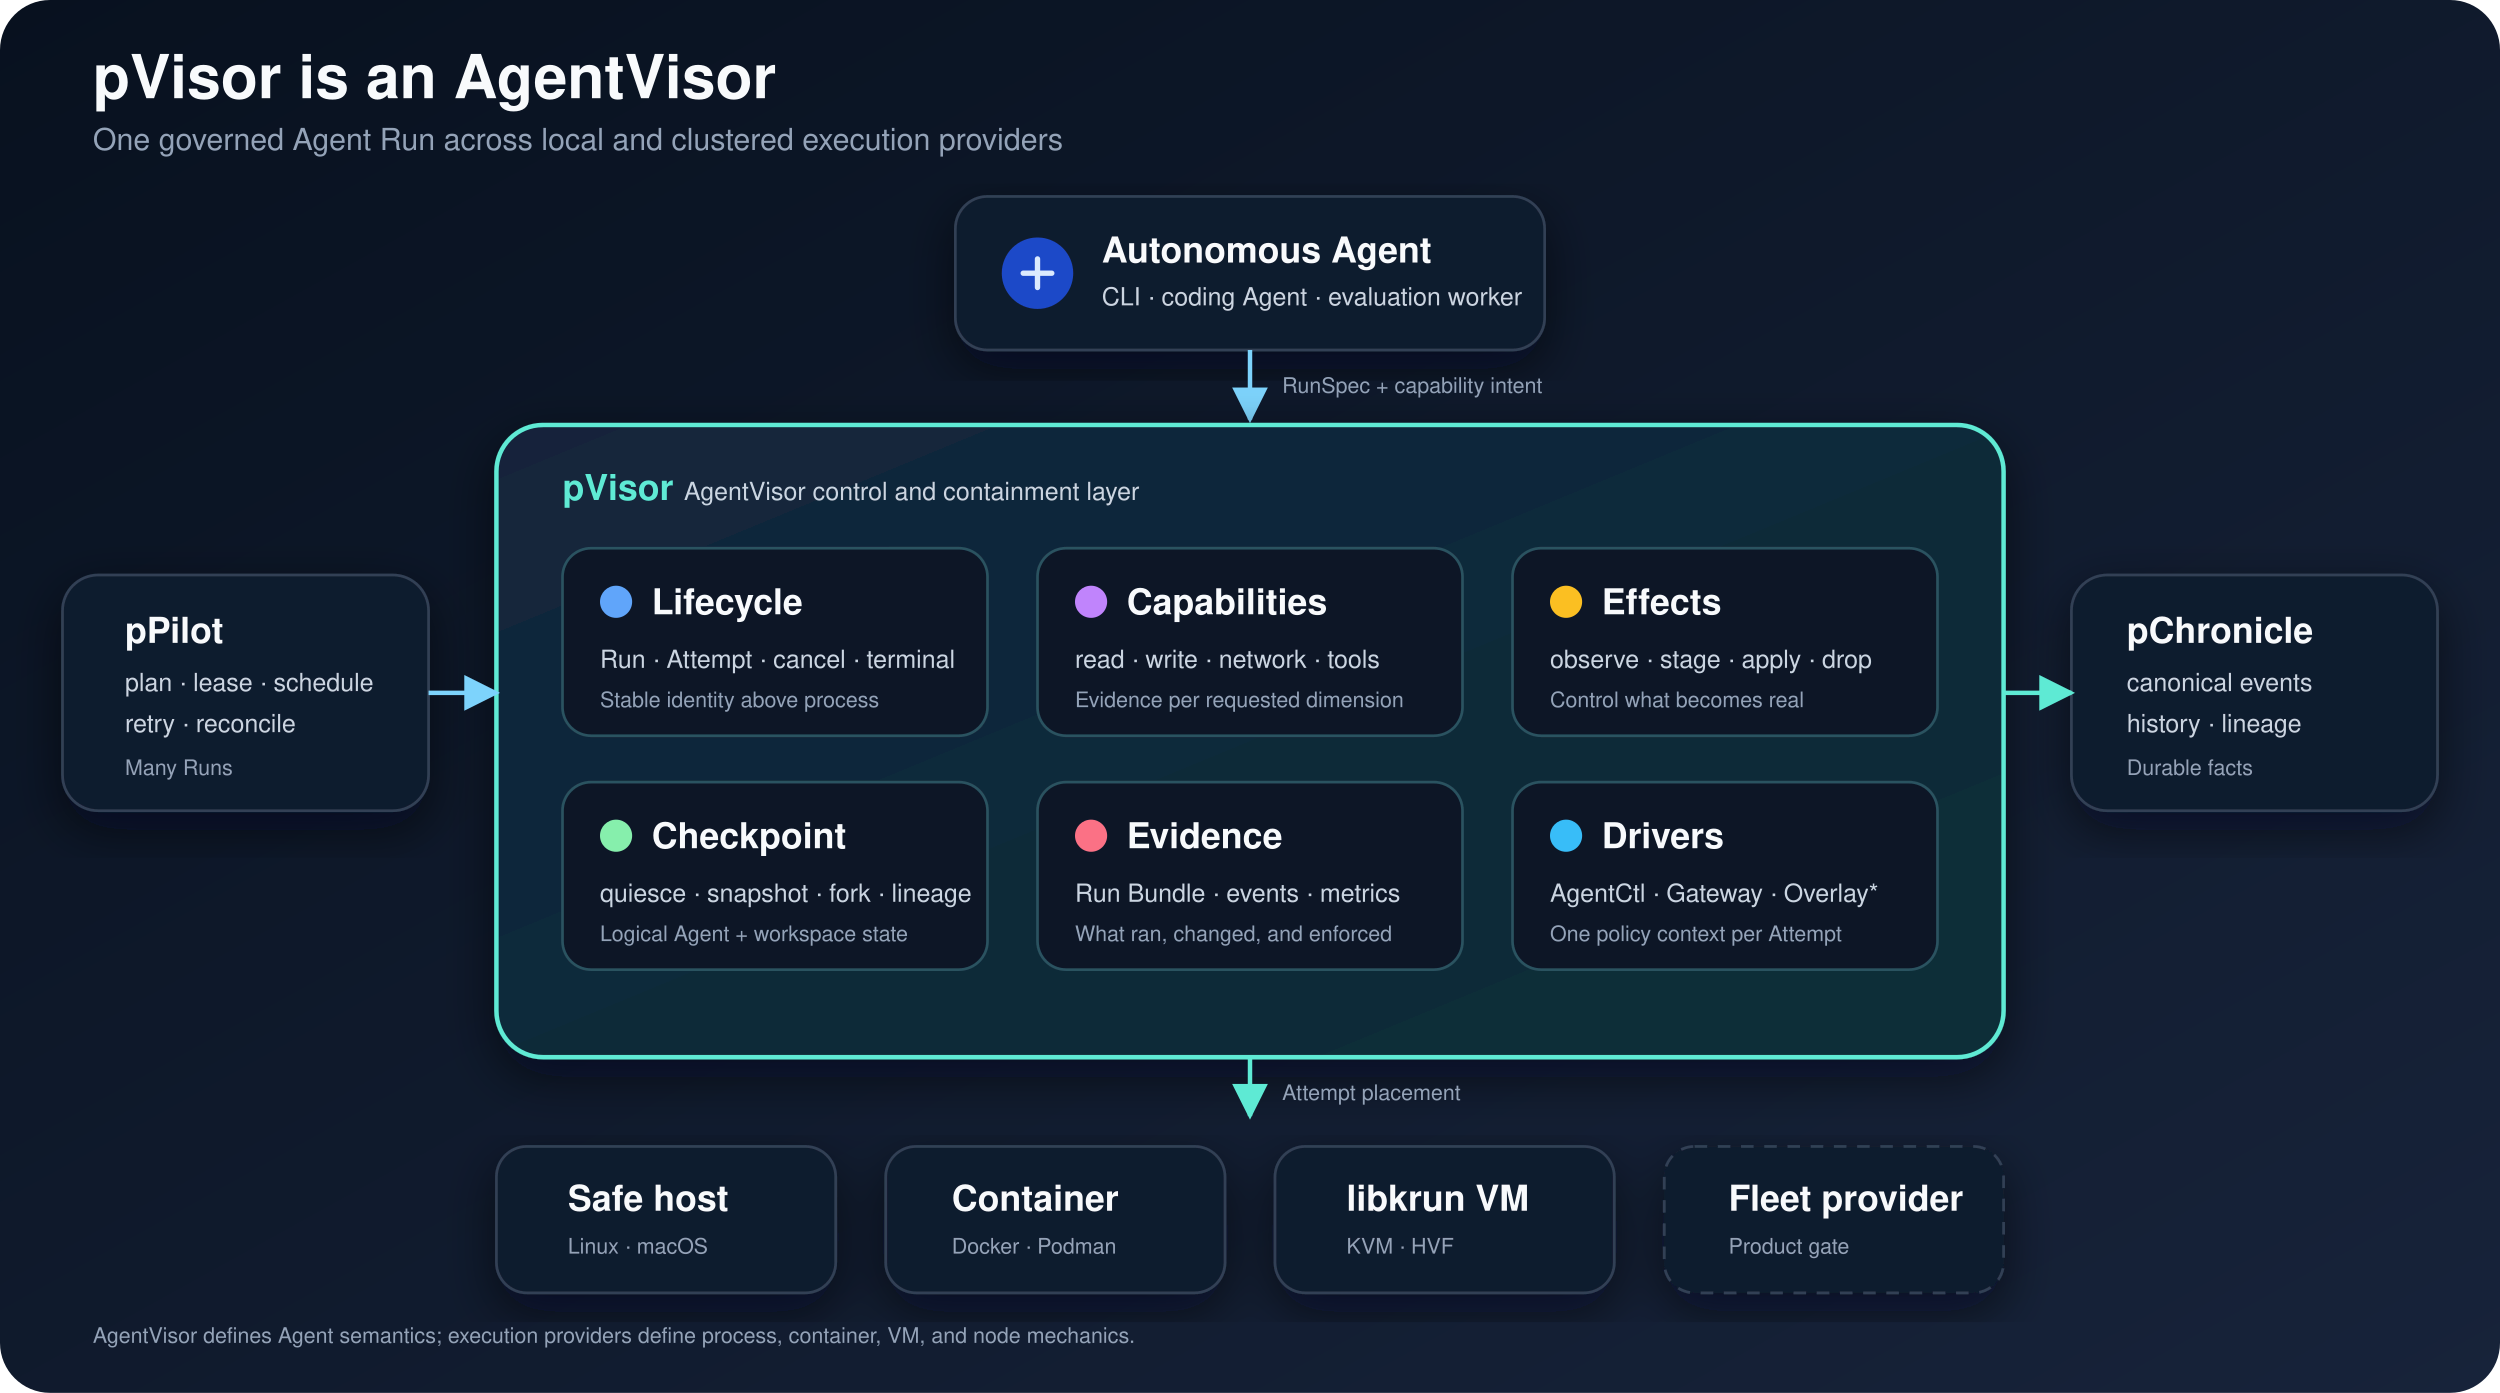
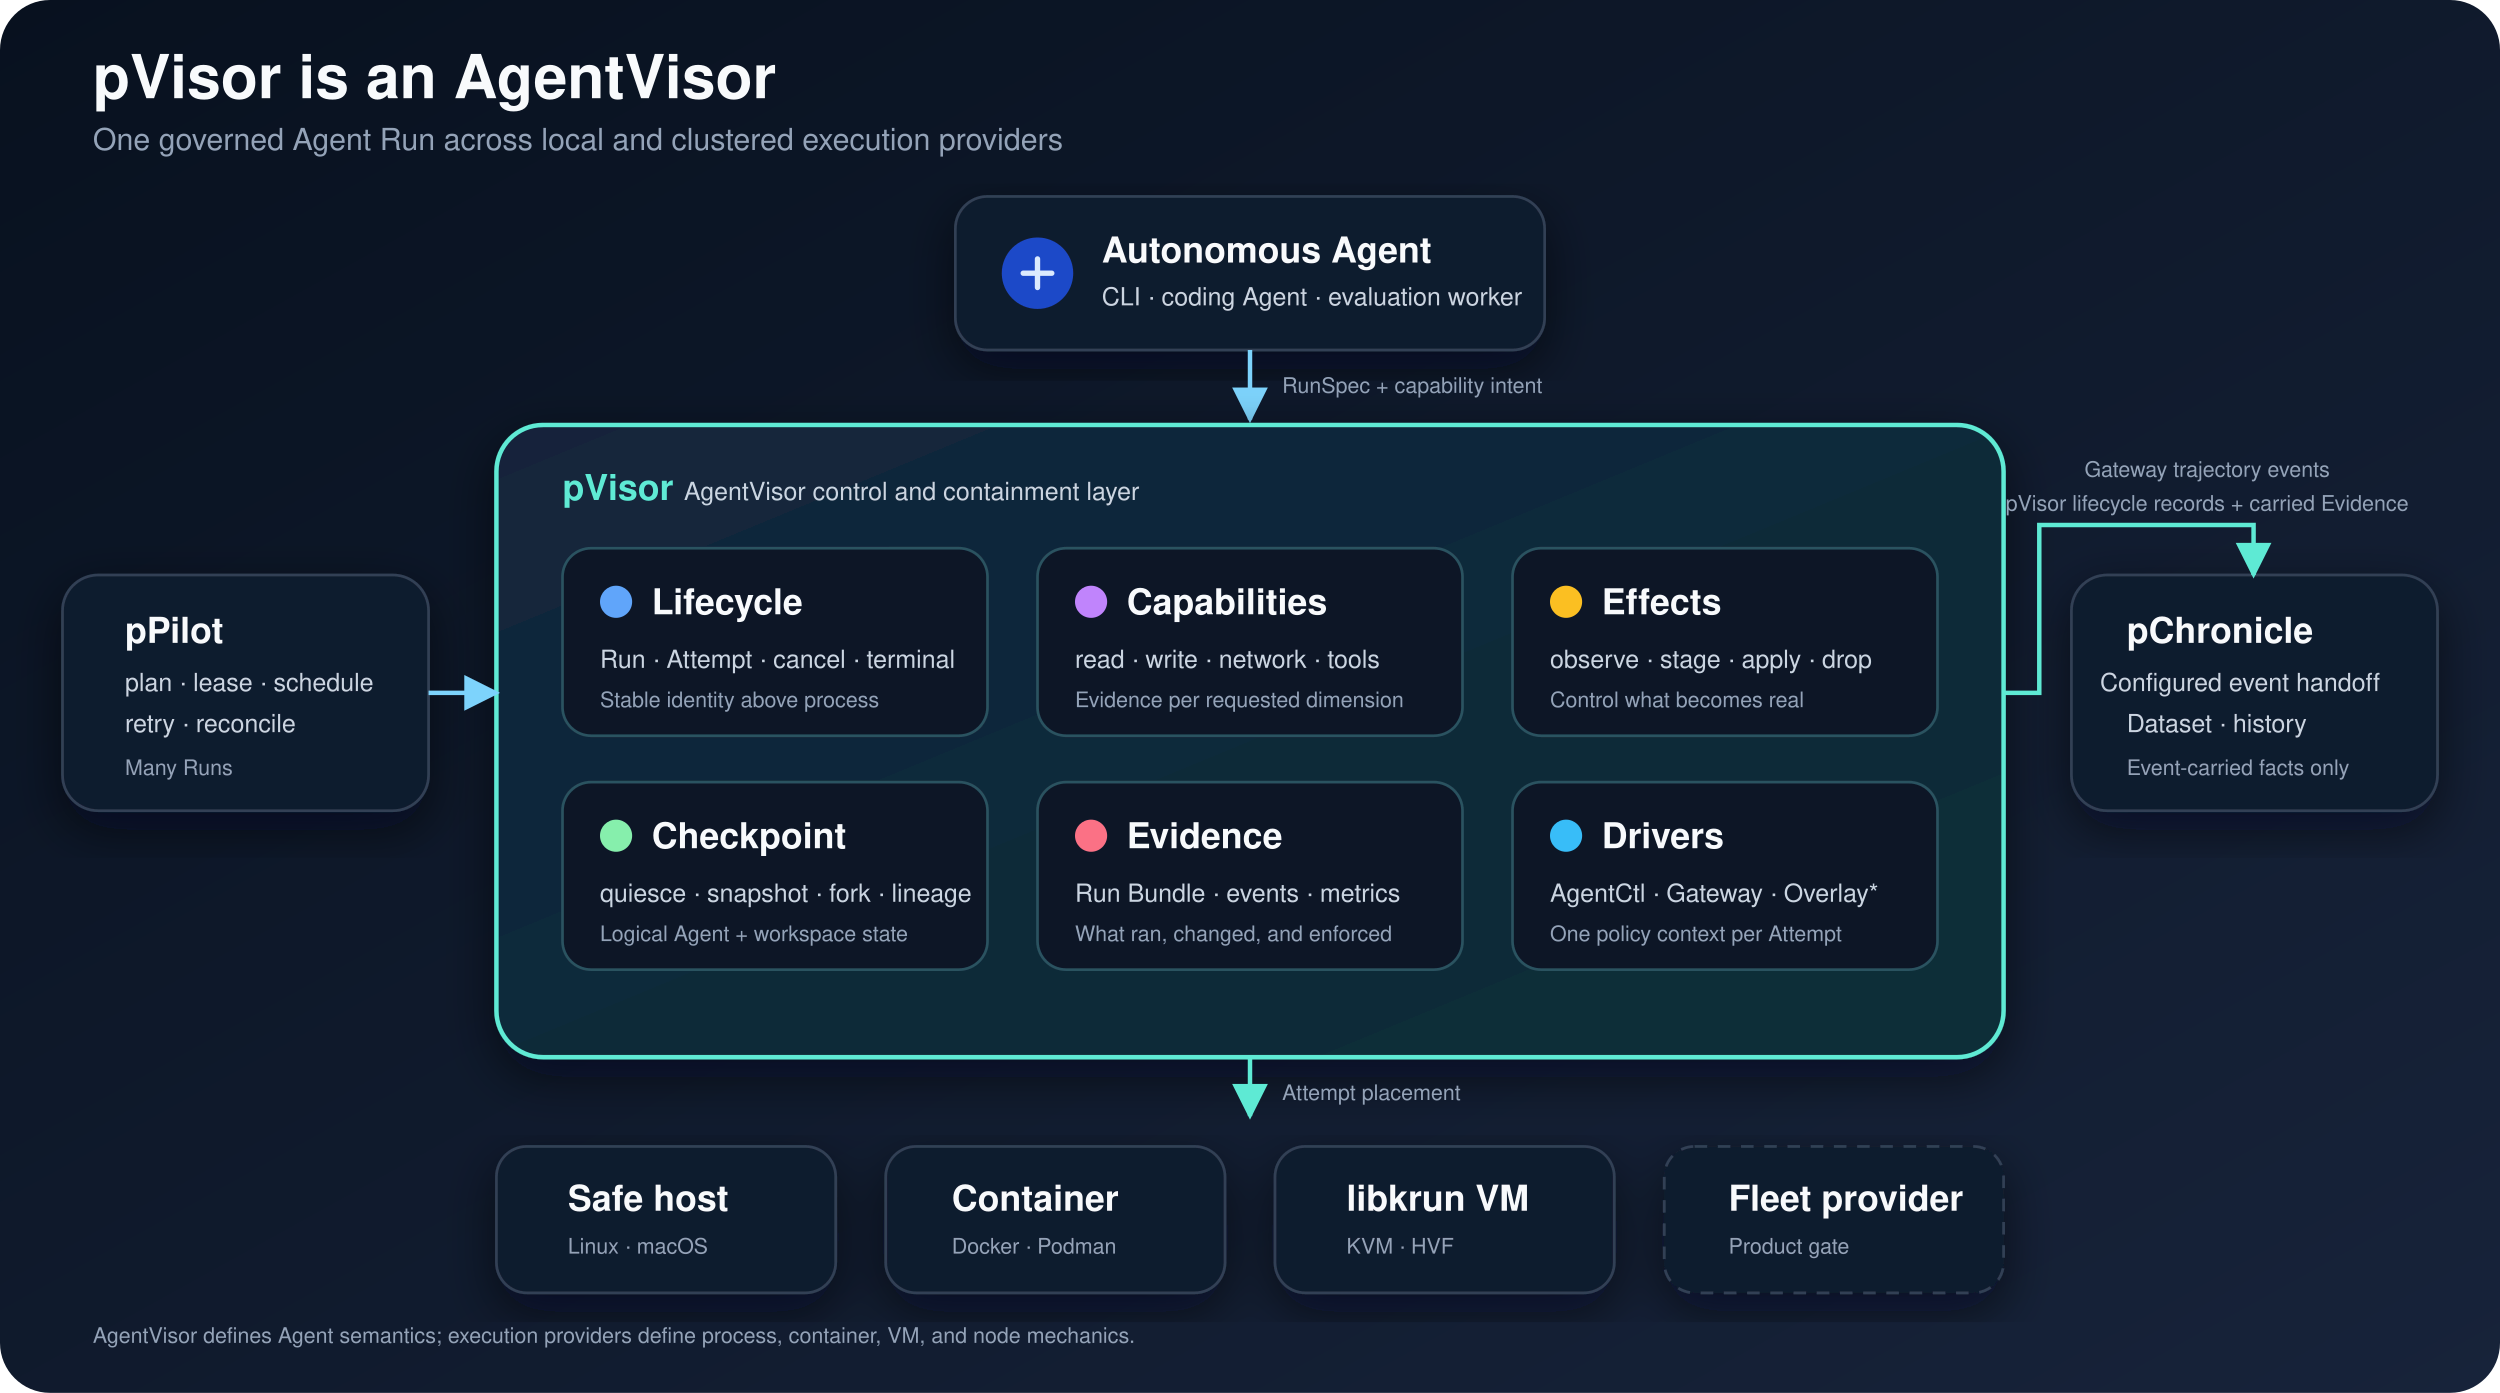
<svg xmlns="http://www.w3.org/2000/svg" width="1400" height="780" viewBox="0 0 1400 780" role="img" aria-labelledby="title desc">
  <defs>
    <linearGradient id="bg" x1="0" y1="0" x2="1" y2="1">
      <stop offset="0" stop-color="#08111f" />
      <stop offset="1" stop-color="#17233a" />
    </linearGradient>
    <linearGradient id="visor" x1="0" y1="0" x2="1" y2="1">
      <stop offset="0" stop-color="#12243b" />
      <stop offset="1" stop-color="#0f2f38" />
    </linearGradient>
    <filter id="shadow" x="-20%" y="-20%" width="140%" height="140%">
      <feDropShadow dx="0" dy="10" stdDeviation="14" flood-color="#020617" flood-opacity="0.55" />
    </filter>
    <marker id="arrow" viewBox="0 0 10 10" refX="9" refY="5" markerWidth="8" markerHeight="8" orient="auto-start-reverse">
      <path d="M 0 0 L 10 5 L 0 10 z" fill="#7dd3fc" />
    </marker>
    <marker id="arrow-teal" viewBox="0 0 10 10" refX="9" refY="5" markerWidth="8" markerHeight="8" orient="auto-start-reverse">
      <path d="M 0 0 L 10 5 L 0 10 z" fill="#5eead4" />
    </marker>
    <style>
      text { font-family: -apple-system, BlinkMacSystemFont, "Segoe UI", Helvetica, Arial, sans-serif; }
      .title { font-size: 34px; font-weight: 700; fill: #f8fafc; }
      .subtitle { font-size: 17px; font-weight: 400; fill: #94a3b8; }
      .label { font-size: 20px; font-weight: 700; fill: #f8fafc; }
      .small { font-size: 14px; font-weight: 500; fill: #cbd5e1; }
      .tiny { font-size: 12px; font-weight: 500; fill: #94a3b8; }
      .accent { fill: #5eead4; }
      .card { fill: #111c2e; stroke: #334155; stroke-width: 1.5; }
      .inner { fill: #0d1728; stroke: #2b5260; stroke-width: 1.5; }
      .line { fill: none; stroke: #7dd3fc; stroke-width: 2.5; marker-end: url(#arrow); }
      .teal-line { fill: none; stroke: #5eead4; stroke-width: 2.5; marker-end: url(#arrow-teal); }
    </style>
  </defs>
  <rect width="1400" height="780" rx="28" fill="url(#bg)" />
  <text x="52" y="55" class="title">pVisor is an AgentVisor</text>
  <text x="52" y="84" class="subtitle">One governed Agent Run across local and clustered execution providers</text>
  <g filter="url(#shadow)">
    <rect x="535" y="110" width="330" height="86" rx="18" class="card" stroke="#60a5fa" />
    <circle cx="581" cy="153" r="20" fill="#1d4ed8" opacity="0.9" />
    <path d="M573 153h16M581 145v16" stroke="#dbeafe" stroke-width="3" stroke-linecap="round" />
    <text x="617" y="147" class="label">Autonomous Agent</text>
    <text x="617" y="171" class="small">CLI · coding Agent · evaluation worker</text>
  </g>
  <path d="M700 196V235" class="line" />
  <text x="718" y="220" class="tiny">RunSpec + capability intent</text>
  <g filter="url(#shadow)">
    <rect x="278" y="238" width="844" height="354" rx="26" fill="url(#visor)" stroke="#5eead4" stroke-width="2.5" />
    <text x="315" y="280" class="label accent">pVisor</text>
    <text x="383" y="280" class="small">AgentVisor control and containment layer</text>
    <rect x="315" y="307" width="238" height="105" rx="16" class="inner" />
    <circle cx="345" cy="337" r="9" fill="#60a5fa" />
    <text x="365" y="344" class="label">Lifecycle</text>
    <text x="336" y="374" class="small">Run · Attempt · cancel · terminal</text>
    <text x="336" y="396" class="tiny">Stable identity above process</text>
    <rect x="581" y="307" width="238" height="105" rx="16" class="inner" />
    <circle cx="611" cy="337" r="9" fill="#c084fc" />
    <text x="631" y="344" class="label">Capabilities</text>
    <text x="602" y="374" class="small">read · write · network · tools</text>
    <text x="602" y="396" class="tiny">Evidence per requested dimension</text>
    <rect x="847" y="307" width="238" height="105" rx="16" class="inner" />
    <circle cx="877" cy="337" r="9" fill="#fbbf24" />
    <text x="897" y="344" class="label">Effects</text>
    <text x="868" y="374" class="small">observe · stage · apply · drop</text>
    <text x="868" y="396" class="tiny">Control what becomes real</text>
    <rect x="315" y="438" width="238" height="105" rx="16" class="inner" />
    <circle cx="345" cy="468" r="9" fill="#86efac" />
    <text x="365" y="475" class="label">Checkpoint</text>
    <text x="336" y="505" class="small">quiesce · snapshot · fork · lineage</text>
    <text x="336" y="527" class="tiny">Logical Agent + workspace state</text>
    <rect x="581" y="438" width="238" height="105" rx="16" class="inner" />
    <circle cx="611" cy="468" r="9" fill="#fb7185" />
    <text x="631" y="475" class="label">Evidence</text>
    <text x="602" y="505" class="small">Run Bundle · events · metrics</text>
    <text x="602" y="527" class="tiny">What ran, changed, and enforced</text>
    <rect x="847" y="438" width="238" height="105" rx="16" class="inner" />
    <circle cx="877" cy="468" r="9" fill="#38bdf8" />
    <text x="897" y="475" class="label">Drivers</text>
    <text x="868" y="505" class="small">AgentCtl · Gateway · Overlay*</text>
    <text x="868" y="527" class="tiny">One policy context per Attempt</text>
  </g>
  <g filter="url(#shadow)">
    <rect x="35" y="322" width="205" height="132" rx="20" class="card" stroke="#c084fc" />
    <text x="70" y="360" class="label">pPilot</text>
    <text x="70" y="387" class="small">plan · lease · schedule</text>
    <text x="70" y="410" class="small">retry · reconcile</text>
    <text x="70" y="434" class="tiny">Many Runs</text>
  </g>
  <path d="M240 388H278" class="line" />
  <g filter="url(#shadow)">
    <rect x="1160" y="322" width="205" height="132" rx="20" class="card" stroke="#86efac" />
    <text x="1191" y="360" class="label">pChronicle</text>
-     <text x="1191" y="387" class="small">canonical events</text>
-     <text x="1191" y="410" class="small">history · lineage</text>
-     <text x="1191" y="434" class="tiny">Durable facts</text>
+     <text x="1176" y="387" class="small">Configured event handoff</text>
+     <text x="1191" y="410" class="small">Dataset · history</text>
+     <text x="1191" y="434" class="tiny">Event-carried facts only</text>
  </g>
-   <path d="M1122 388H1160" class="teal-line" />
+   <path d="M1122 388H1142V294H1262V322" class="teal-line" />
+   <text x="1236" y="267" class="tiny" text-anchor="middle">Gateway trajectory events</text>
+   <text x="1236" y="286" class="tiny" text-anchor="middle">pVisor lifecycle records + carried Evidence</text>
  <path d="M700 592V625" class="teal-line" />
  <text x="718" y="616" class="tiny">Attempt placement</text>
  <g filter="url(#shadow)">
    <rect x="278" y="642" width="190" height="82" rx="17" class="card" />
    <text x="318" y="678" class="label">Safe host</text>
    <text x="318" y="702" class="tiny">Linux · macOS</text>
    <rect x="496" y="642" width="190" height="82" rx="17" class="card" />
    <text x="533" y="678" class="label">Container</text>
    <text x="533" y="702" class="tiny">Docker · Podman</text>
    <rect x="714" y="642" width="190" height="82" rx="17" class="card" />
    <text x="754" y="678" class="label">libkrun VM</text>
    <text x="754" y="702" class="tiny">KVM · HVF</text>
    <rect x="932" y="642" width="190" height="82" rx="17" class="card" stroke-dasharray="7 6" />
    <text x="968" y="678" class="label">Fleet provider</text>
    <text x="968" y="702" class="tiny">Product gate</text>
  </g>
  <text x="52" y="752" class="tiny">AgentVisor defines Agent semantics; execution providers define process, container, VM, and node mechanics.</text>
</svg>
